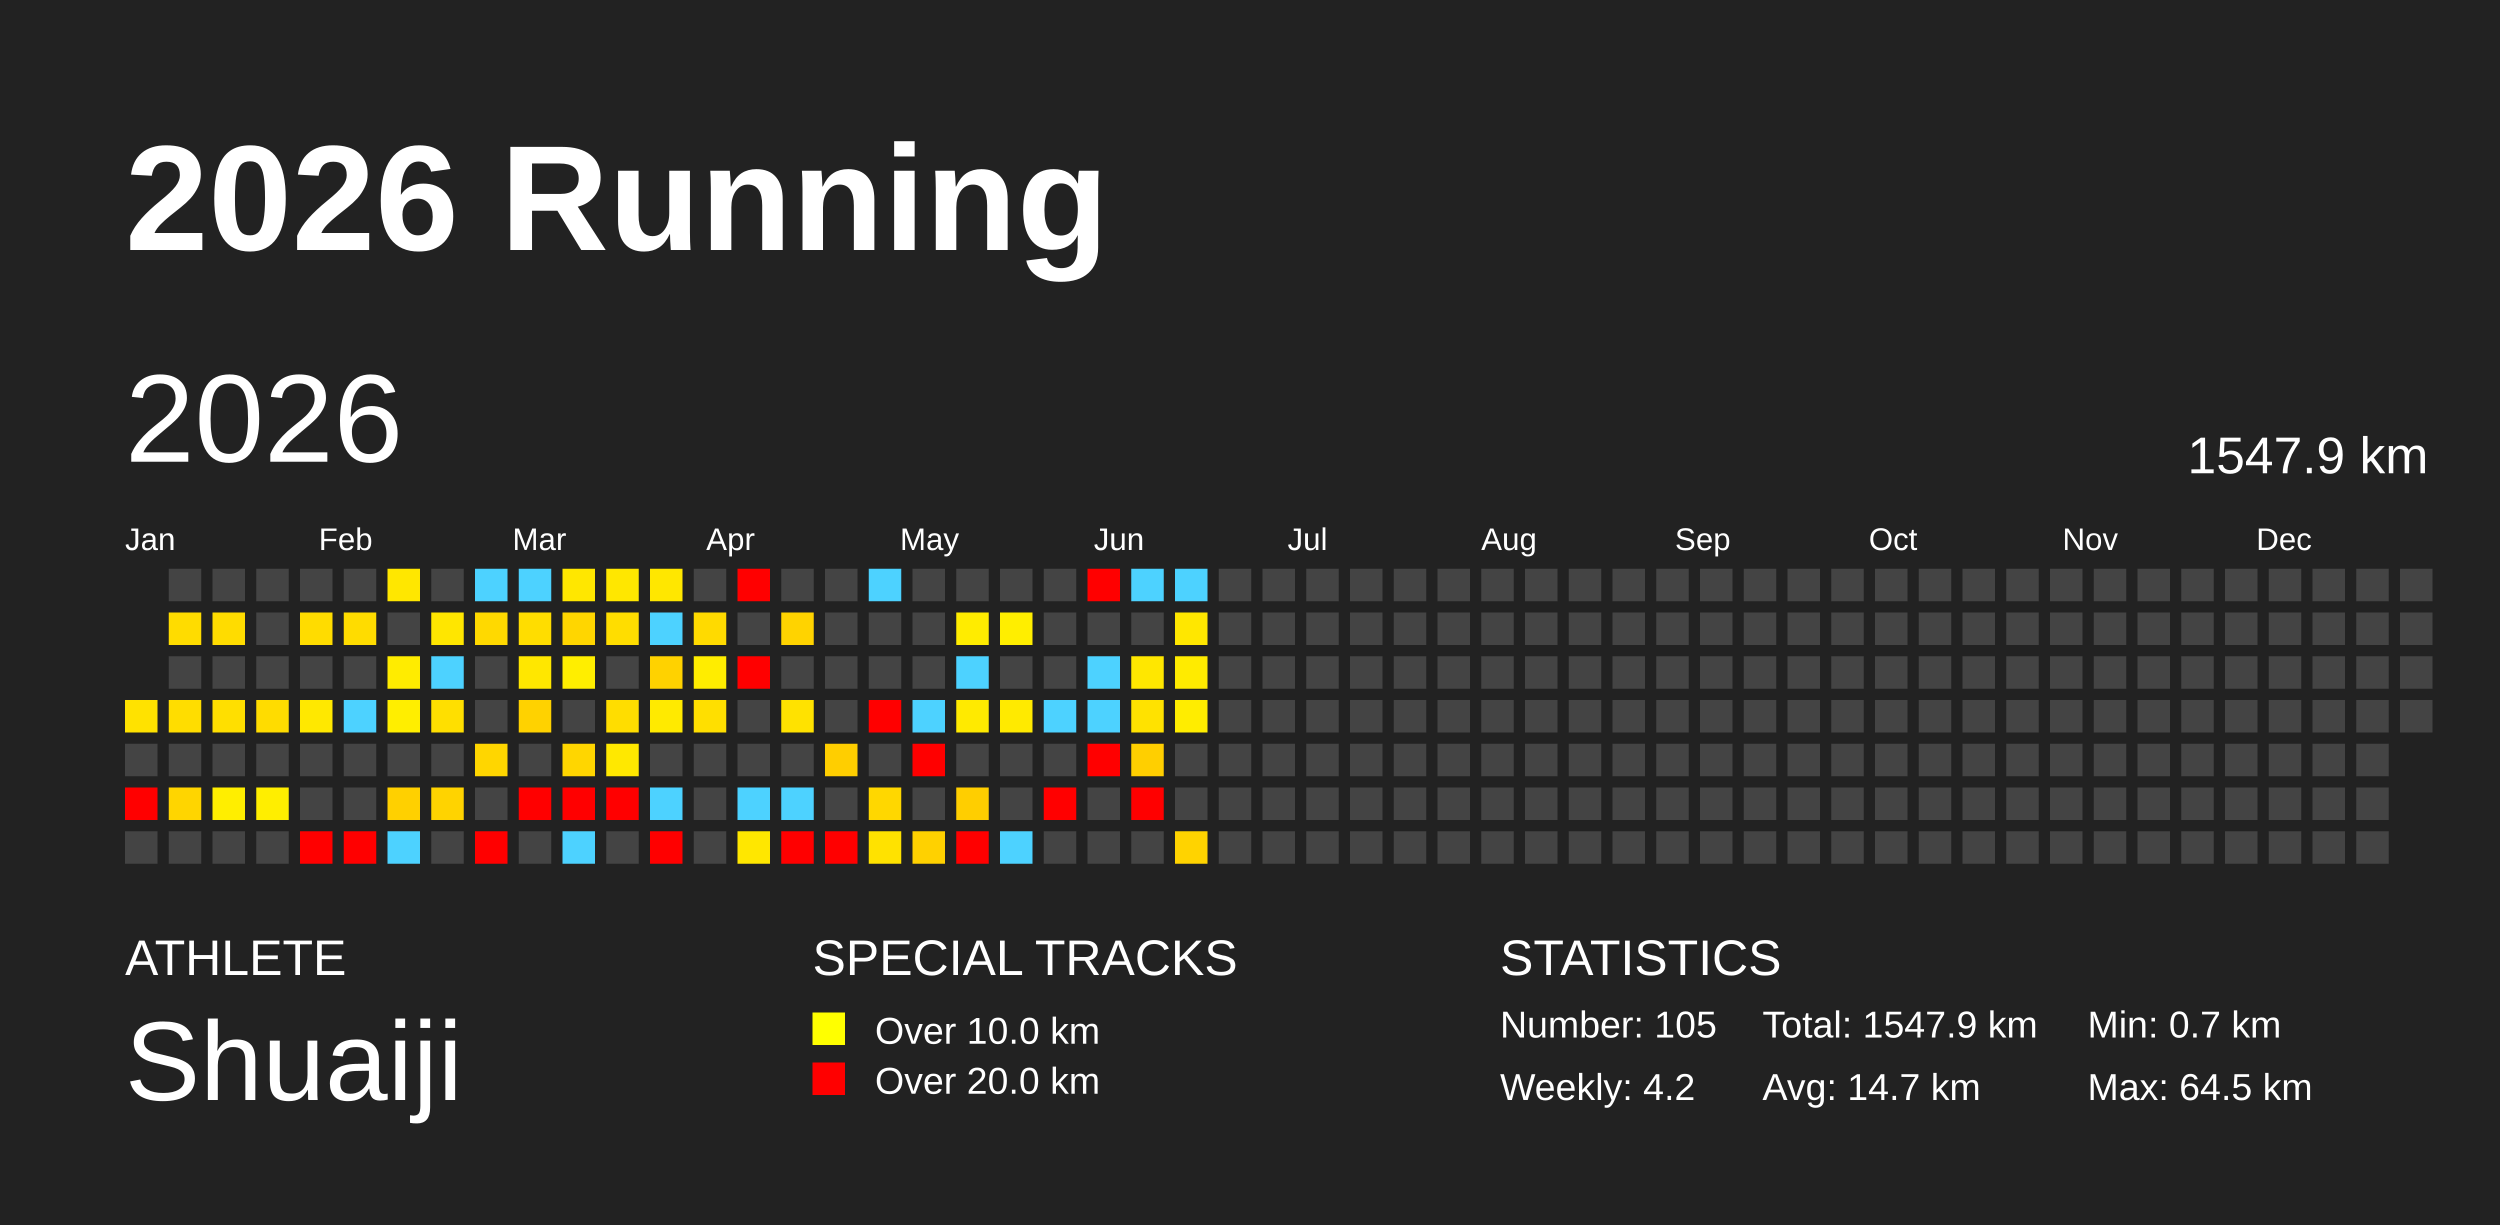
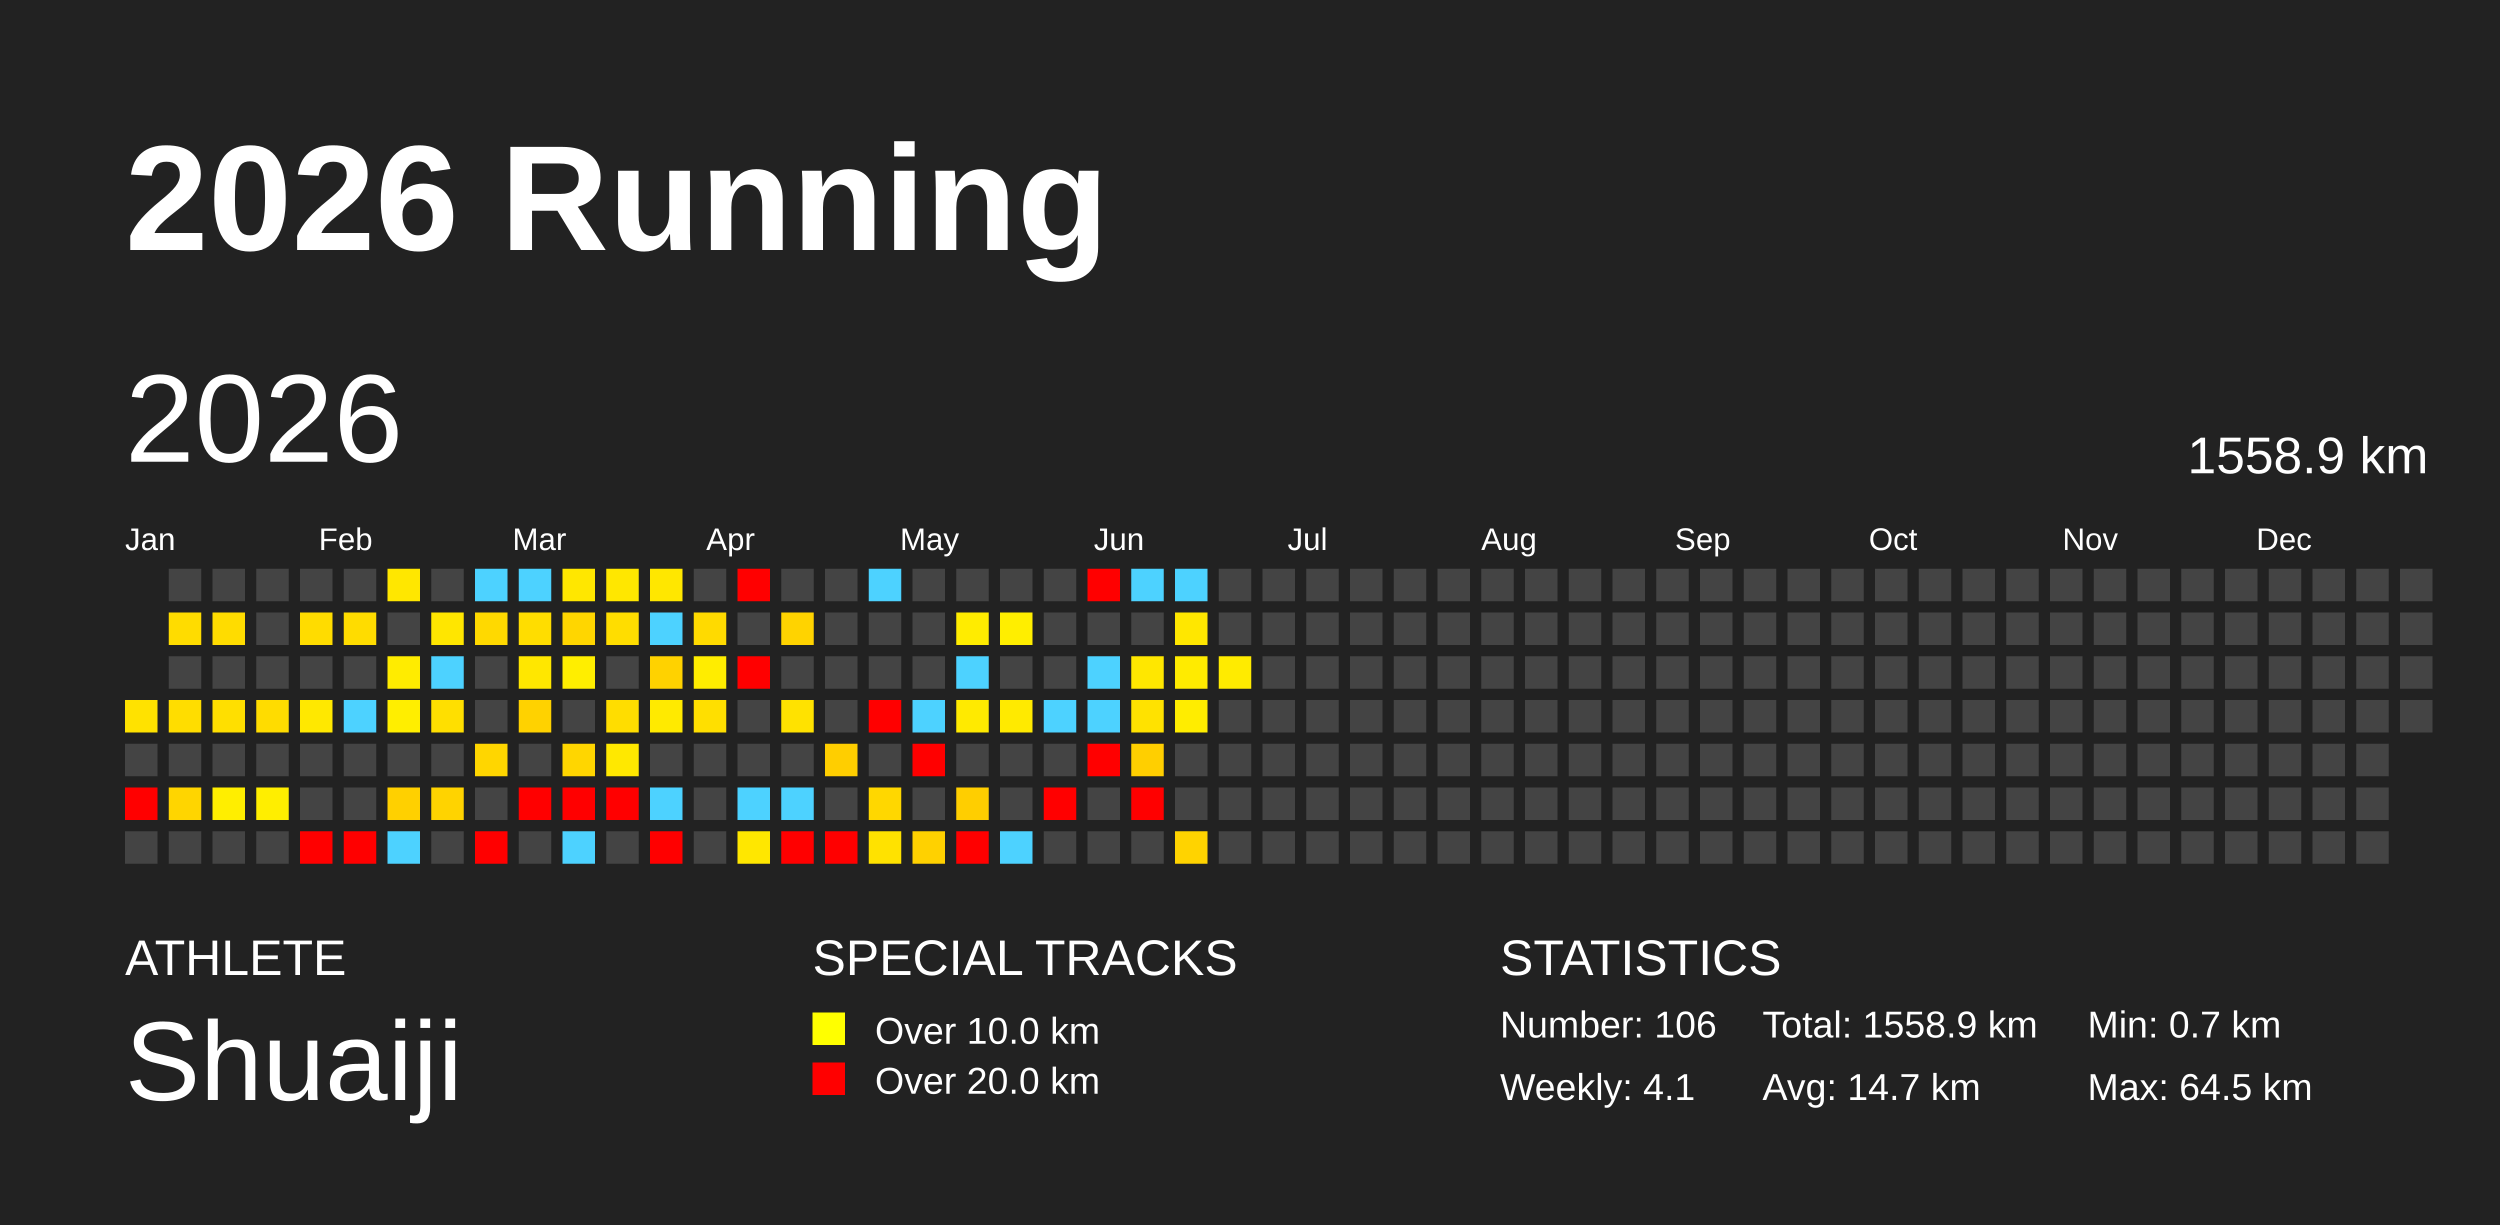
<svg xmlns="http://www.w3.org/2000/svg" baseProfile="full" height="98mm" version="1.1" viewBox="0,0,200,98" width="200mm">
  <defs />
  <rect fill="#222222" height="98" width="200" x="0" y="0" />
  <text fill="#FFFFFF" style="font-size:12px; font-family:Arial; font-weight:bold;" x="10" y="20">2026 Running</text>
  <text fill="#FFFFFF" style="font-size:4px; font-family:Arial" x="10" y="78">ATHLETE</text>
  <text fill="#FFFFFF" style="font-size:9px; font-family:Arial" x="10" y="88">Shuaiji</text>
  <text fill="#FFFFFF" style="font-size:4px; font-family:Arial" x="65" y="78">SPECIAL TRACKS</text>
  <rect fill="yellow" height="2.6" width="2.6" x="65" y="81" />
  <text fill="#FFFFFF" style="font-size:3px; font-family:Arial" x="70" y="83.5">Over 10.0 km</text>
  <rect fill="red" height="2.6" width="2.6" x="65" y="85" />
  <text fill="#FFFFFF" style="font-size:3px; font-family:Arial" x="70" y="87.5">Over 20.0 km</text>
  <text fill="#FFFFFF" style="font-size:4px; font-family:Arial" x="120" y="78">STATISTICS</text>
-   <text fill="#FFFFFF" style="font-size:3px; font-family:Arial" x="120" y="83">Number: 105</text>
-   <text fill="#FFFFFF" style="font-size:3px; font-family:Arial" x="120" y="88">Weekly: 4.2</text>
-   <text fill="#FFFFFF" style="font-size:3px; font-family:Arial" x="141" y="83">Total: 1547.9 km</text>
+   <text fill="#FFFFFF" style="font-size:3px; font-family:Arial" x="120" y="83">Number: 106</text>
+   <text fill="#FFFFFF" style="font-size:3px; font-family:Arial" x="120" y="88">Weekly: 4.1</text>
+   <text fill="#FFFFFF" style="font-size:3px; font-family:Arial" x="141" y="83">Total: 1558.9 km</text>
  <text fill="#FFFFFF" style="font-size:3px; font-family:Arial" x="141" y="88">Avg: 14.7 km</text>
  <text fill="#FFFFFF" style="font-size:3px; font-family:Arial" x="167" y="83">Min: 0.7 km</text>
  <text fill="#FFFFFF" style="font-size:3px; font-family:Arial" x="167" y="88">Max: 64.5 km</text>
  <text dominant-baseline="hanging" fill="#FFFFFF" style="font-size:10.0px; font-family:Arial;" x="10" y="30">2026</text>
-   <text dominant-baseline="hanging" fill="#FFFFFF" style="font-size:4.125px; font-family:Arial;" x="175" y="35">1547.9 km</text>
+   <text dominant-baseline="hanging" fill="#FFFFFF" style="font-size:4.125px; font-family:Arial;" x="175" y="35">1558.9 km</text>
  <text fill="#FFFFFF" style="font-size:2.5px; font-family:Arial" x="10.0" y="44">Jan</text>
  <text fill="#FFFFFF" style="font-size:2.5px; font-family:Arial" x="25.5" y="44">Feb</text>
  <text fill="#FFFFFF" style="font-size:2.5px; font-family:Arial" x="41.0" y="44">Mar</text>
  <text fill="#FFFFFF" style="font-size:2.5px; font-family:Arial" x="56.5" y="44">Apr</text>
  <text fill="#FFFFFF" style="font-size:2.5px; font-family:Arial" x="72.0" y="44">May</text>
  <text fill="#FFFFFF" style="font-size:2.5px; font-family:Arial" x="87.5" y="44">Jun</text>
  <text fill="#FFFFFF" style="font-size:2.5px; font-family:Arial" x="103.0" y="44">Jul</text>
  <text fill="#FFFFFF" style="font-size:2.5px; font-family:Arial" x="118.5" y="44">Aug</text>
  <text fill="#FFFFFF" style="font-size:2.5px; font-family:Arial" x="134.0" y="44">Sep</text>
  <text fill="#FFFFFF" style="font-size:2.5px; font-family:Arial" x="149.5" y="44">Oct</text>
  <text fill="#FFFFFF" style="font-size:2.5px; font-family:Arial" x="165.0" y="44">Nov</text>
  <text fill="#FFFFFF" style="font-size:2.5px; font-family:Arial" x="180.5" y="44">Dec</text>
  <rect fill="#ffe200" height="2.6" width="2.6" x="10.0" y="56.0" />
  <rect fill="#444444" height="2.6" width="2.6" x="10.0" y="59.5" />
  <rect fill="red" height="2.6" width="2.6" x="10.0" y="63.0" />
  <rect fill="#444444" height="2.6" width="2.6" x="10.0" y="66.5" />
  <rect fill="#444444" height="2.6" width="2.6" x="13.5" y="45.5" />
  <rect fill="#ffdc00" height="2.6" width="2.6" x="13.5" y="49.0" />
  <rect fill="#444444" height="2.6" width="2.6" x="13.5" y="52.5" />
  <rect fill="#ffdd00" height="2.6" width="2.6" x="13.5" y="56.0" />
  <rect fill="#444444" height="2.6" width="2.6" x="13.5" y="59.5" />
  <rect fill="#ffd500" height="2.6" width="2.6" x="13.5" y="63.0" />
  <rect fill="#444444" height="2.6" width="2.6" x="13.5" y="66.5" />
  <rect fill="#444444" height="2.6" width="2.6" x="17.0" y="45.5" />
  <rect fill="#ffdc00" height="2.6" width="2.6" x="17.0" y="49.0" />
  <rect fill="#444444" height="2.6" width="2.6" x="17.0" y="52.5" />
  <rect fill="#ffdf00" height="2.6" width="2.6" x="17.0" y="56.0" />
  <rect fill="#444444" height="2.6" width="2.6" x="17.0" y="59.5" />
  <rect fill="#ffee00" height="2.6" width="2.6" x="17.0" y="63.0" />
  <rect fill="#444444" height="2.6" width="2.6" x="17.0" y="66.5" />
  <rect fill="#444444" height="2.6" width="2.6" x="20.5" y="45.5" />
  <rect fill="#444444" height="2.6" width="2.6" x="20.5" y="49.0" />
  <rect fill="#444444" height="2.6" width="2.6" x="20.5" y="52.5" />
  <rect fill="#ffdc00" height="2.6" width="2.6" x="20.5" y="56.0" />
  <rect fill="#444444" height="2.6" width="2.6" x="20.5" y="59.5" />
  <rect fill="#ffee00" height="2.6" width="2.6" x="20.5" y="63.0" />
  <rect fill="#444444" height="2.6" width="2.6" x="20.5" y="66.5" />
  <rect fill="#444444" height="2.6" width="2.6" x="24.0" y="45.5" />
  <rect fill="#ffdc00" height="2.6" width="2.6" x="24.0" y="49.0" />
  <rect fill="#444444" height="2.6" width="2.6" x="24.0" y="52.5" />
  <rect fill="#ffe800" height="2.6" width="2.6" x="24.0" y="56.0" />
  <rect fill="#444444" height="2.6" width="2.6" x="24.0" y="59.5" />
  <rect fill="#444444" height="2.6" width="2.6" x="24.0" y="63.0" />
  <rect fill="red" height="2.6" width="2.6" x="24.0" y="66.5" />
  <rect fill="#444444" height="2.6" width="2.6" x="27.5" y="45.5" />
  <rect fill="#ffdc00" height="2.6" width="2.6" x="27.5" y="49.0" />
  <rect fill="#444444" height="2.6" width="2.6" x="27.5" y="52.5" />
  <rect fill="#4dd2ff" height="2.6" width="2.6" x="27.5" y="56.0" />
  <rect fill="#444444" height="2.6" width="2.6" x="27.5" y="59.5" />
  <rect fill="#444444" height="2.6" width="2.6" x="27.5" y="63.0" />
  <rect fill="red" height="2.6" width="2.6" x="27.5" y="66.5" />
  <rect fill="#ffe700" height="2.6" width="2.6" x="31.0" y="45.5" />
  <rect fill="#444444" height="2.6" width="2.6" x="31.0" y="49.0" />
  <rect fill="#ffec00" height="2.6" width="2.6" x="31.0" y="52.5" />
  <rect fill="#ffee00" height="2.6" width="2.6" x="31.0" y="56.0" />
  <rect fill="#444444" height="2.6" width="2.6" x="31.0" y="59.5" />
  <rect fill="#ffd000" height="2.6" width="2.6" x="31.0" y="63.0" />
  <rect fill="#4dd2ff" height="2.6" width="2.6" x="31.0" y="66.5" />
  <rect fill="#444444" height="2.6" width="2.6" x="34.5" y="45.5" />
  <rect fill="#ffe600" height="2.6" width="2.6" x="34.5" y="49.0" />
  <rect fill="#4dd2ff" height="2.6" width="2.6" x="34.5" y="52.5" />
  <rect fill="#ffdf00" height="2.6" width="2.6" x="34.5" y="56.0" />
  <rect fill="#444444" height="2.6" width="2.6" x="34.5" y="59.5" />
  <rect fill="#ffd300" height="2.6" width="2.6" x="34.5" y="63.0" />
  <rect fill="#444444" height="2.6" width="2.6" x="34.5" y="66.5" />
  <rect fill="#4dd2ff" height="2.6" width="2.6" x="38.0" y="45.5" />
  <rect fill="#ffd900" height="2.6" width="2.6" x="38.0" y="49.0" />
  <rect fill="#444444" height="2.6" width="2.6" x="38.0" y="52.5" />
  <rect fill="#444444" height="2.6" width="2.6" x="38.0" y="56.0" />
  <rect fill="#ffd600" height="2.6" width="2.6" x="38.0" y="59.5" />
  <rect fill="#444444" height="2.6" width="2.6" x="38.0" y="63.0" />
  <rect fill="red" height="2.6" width="2.6" x="38.0" y="66.5" />
  <rect fill="#4dd2ff" height="2.6" width="2.6" x="41.5" y="45.5" />
  <rect fill="#ffdd00" height="2.6" width="2.6" x="41.5" y="49.0" />
  <rect fill="#ffe700" height="2.6" width="2.6" x="41.5" y="52.5" />
  <rect fill="#ffd200" height="2.6" width="2.6" x="41.5" y="56.0" />
  <rect fill="#444444" height="2.6" width="2.6" x="41.5" y="59.5" />
  <rect fill="red" height="2.6" width="2.6" x="41.5" y="63.0" />
  <rect fill="#444444" height="2.6" width="2.6" x="41.5" y="66.5" />
  <rect fill="#ffe700" height="2.6" width="2.6" x="45.0" y="45.5" />
  <rect fill="#ffd600" height="2.6" width="2.6" x="45.0" y="49.0" />
  <rect fill="#ffee00" height="2.6" width="2.6" x="45.0" y="52.5" />
  <rect fill="#444444" height="2.6" width="2.6" x="45.0" y="56.0" />
  <rect fill="#ffd600" height="2.6" width="2.6" x="45.0" y="59.5" />
  <rect fill="red" height="2.6" width="2.6" x="45.0" y="63.0" />
  <rect fill="#4dd2ff" height="2.6" width="2.6" x="45.0" y="66.5" />
  <rect fill="#ffe700" height="2.6" width="2.6" x="48.5" y="45.5" />
  <rect fill="#ffdd00" height="2.6" width="2.6" x="48.5" y="49.0" />
  <rect fill="#444444" height="2.6" width="2.6" x="48.5" y="52.5" />
  <rect fill="#ffdd00" height="2.6" width="2.6" x="48.5" y="56.0" />
  <rect fill="#ffe800" height="2.6" width="2.6" x="48.5" y="59.5" />
  <rect fill="red" height="2.6" width="2.6" x="48.5" y="63.0" />
  <rect fill="#444444" height="2.6" width="2.6" x="48.5" y="66.5" />
  <rect fill="#ffe700" height="2.6" width="2.6" x="52.0" y="45.5" />
  <rect fill="#4dd2ff" height="2.6" width="2.6" x="52.0" y="49.0" />
  <rect fill="#ffd200" height="2.6" width="2.6" x="52.0" y="52.5" />
  <rect fill="#ffea00" height="2.6" width="2.6" x="52.0" y="56.0" />
  <rect fill="#444444" height="2.6" width="2.6" x="52.0" y="59.5" />
  <rect fill="#4dd2ff" height="2.6" width="2.6" x="52.0" y="63.0" />
  <rect fill="red" height="2.6" width="2.6" x="52.0" y="66.5" />
  <rect fill="#444444" height="2.6" width="2.6" x="55.5" y="45.5" />
  <rect fill="#ffda00" height="2.6" width="2.6" x="55.5" y="49.0" />
  <rect fill="#ffed00" height="2.6" width="2.6" x="55.5" y="52.5" />
  <rect fill="#ffdf00" height="2.6" width="2.6" x="55.5" y="56.0" />
  <rect fill="#444444" height="2.6" width="2.6" x="55.5" y="59.5" />
  <rect fill="#444444" height="2.6" width="2.6" x="55.5" y="63.0" />
  <rect fill="#444444" height="2.6" width="2.6" x="55.5" y="66.5" />
  <rect fill="red" height="2.6" width="2.6" x="59.0" y="45.5" />
  <rect fill="#444444" height="2.6" width="2.6" x="59.0" y="49.0" />
  <rect fill="red" height="2.6" width="2.6" x="59.0" y="52.5" />
  <rect fill="#444444" height="2.6" width="2.6" x="59.0" y="56.0" />
  <rect fill="#444444" height="2.6" width="2.6" x="59.0" y="59.5" />
  <rect fill="#4dd2ff" height="2.6" width="2.6" x="59.0" y="63.0" />
  <rect fill="#ffe700" height="2.6" width="2.6" x="59.0" y="66.5" />
  <rect fill="#444444" height="2.6" width="2.6" x="62.5" y="45.5" />
  <rect fill="#ffd300" height="2.6" width="2.6" x="62.5" y="49.0" />
  <rect fill="#444444" height="2.6" width="2.6" x="62.5" y="52.5" />
  <rect fill="#ffe200" height="2.6" width="2.6" x="62.5" y="56.0" />
  <rect fill="#444444" height="2.6" width="2.6" x="62.5" y="59.5" />
  <rect fill="#4dd2ff" height="2.6" width="2.6" x="62.5" y="63.0" />
  <rect fill="red" height="2.6" width="2.6" x="62.5" y="66.5" />
  <rect fill="#444444" height="2.6" width="2.6" x="66.0" y="45.5" />
  <rect fill="#444444" height="2.6" width="2.6" x="66.0" y="49.0" />
  <rect fill="#444444" height="2.6" width="2.6" x="66.0" y="52.5" />
  <rect fill="#444444" height="2.6" width="2.6" x="66.0" y="56.0" />
  <rect fill="#ffce00" height="2.6" width="2.6" x="66.0" y="59.5" />
  <rect fill="#444444" height="2.6" width="2.6" x="66.0" y="63.0" />
  <rect fill="red" height="2.6" width="2.6" x="66.0" y="66.5" />
  <rect fill="#4dd2ff" height="2.6" width="2.6" x="69.5" y="45.5" />
  <rect fill="#444444" height="2.6" width="2.6" x="69.5" y="49.0" />
  <rect fill="#444444" height="2.6" width="2.6" x="69.5" y="52.5" />
  <rect fill="red" height="2.6" width="2.6" x="69.5" y="56.0" />
  <rect fill="#444444" height="2.6" width="2.6" x="69.5" y="59.5" />
  <rect fill="#ffd700" height="2.6" width="2.6" x="69.5" y="63.0" />
  <rect fill="#ffe200" height="2.6" width="2.6" x="69.5" y="66.5" />
  <rect fill="#444444" height="2.6" width="2.6" x="73.0" y="45.5" />
  <rect fill="#444444" height="2.6" width="2.6" x="73.0" y="49.0" />
  <rect fill="#444444" height="2.6" width="2.6" x="73.0" y="52.5" />
  <rect fill="#4dd2ff" height="2.6" width="2.6" x="73.0" y="56.0" />
  <rect fill="red" height="2.6" width="2.6" x="73.0" y="59.5" />
  <rect fill="#444444" height="2.6" width="2.6" x="73.0" y="63.0" />
  <rect fill="#ffd100" height="2.6" width="2.6" x="73.0" y="66.5" />
  <rect fill="#444444" height="2.6" width="2.6" x="76.5" y="45.5" />
  <rect fill="#ffec00" height="2.6" width="2.6" x="76.5" y="49.0" />
  <rect fill="#4dd2ff" height="2.6" width="2.6" x="76.5" y="52.5" />
  <rect fill="#ffea00" height="2.6" width="2.6" x="76.5" y="56.0" />
  <rect fill="#444444" height="2.6" width="2.6" x="76.5" y="59.5" />
  <rect fill="#ffce00" height="2.6" width="2.6" x="76.5" y="63.0" />
  <rect fill="red" height="2.6" width="2.6" x="76.5" y="66.5" />
  <rect fill="#444444" height="2.6" width="2.6" x="80.0" y="45.5" />
  <rect fill="#ffee00" height="2.6" width="2.6" x="80.0" y="49.0" />
  <rect fill="#444444" height="2.6" width="2.6" x="80.0" y="52.5" />
  <rect fill="#ffea00" height="2.6" width="2.6" x="80.0" y="56.0" />
  <rect fill="#444444" height="2.6" width="2.6" x="80.0" y="59.5" />
  <rect fill="#444444" height="2.6" width="2.6" x="80.0" y="63.0" />
  <rect fill="#4dd2ff" height="2.6" width="2.6" x="80.0" y="66.5" />
  <rect fill="#444444" height="2.6" width="2.6" x="83.5" y="45.5" />
  <rect fill="#444444" height="2.6" width="2.6" x="83.5" y="49.0" />
  <rect fill="#444444" height="2.6" width="2.6" x="83.5" y="52.5" />
  <rect fill="#4dd2ff" height="2.6" width="2.6" x="83.5" y="56.0" />
  <rect fill="#444444" height="2.6" width="2.6" x="83.5" y="59.5" />
  <rect fill="red" height="2.6" width="2.6" x="83.5" y="63.0" />
  <rect fill="#444444" height="2.6" width="2.6" x="83.5" y="66.5" />
  <rect fill="red" height="2.6" width="2.6" x="87.0" y="45.5" />
  <rect fill="#444444" height="2.6" width="2.6" x="87.0" y="49.0" />
  <rect fill="#4dd2ff" height="2.6" width="2.6" x="87.0" y="52.5" />
  <rect fill="#4dd2ff" height="2.6" width="2.6" x="87.0" y="56.0" />
  <rect fill="red" height="2.6" width="2.6" x="87.0" y="59.5" />
  <rect fill="#444444" height="2.6" width="2.6" x="87.0" y="63.0" />
  <rect fill="#444444" height="2.6" width="2.6" x="87.0" y="66.5" />
  <rect fill="#4dd2ff" height="2.6" width="2.6" x="90.5" y="45.5" />
  <rect fill="#444444" height="2.6" width="2.6" x="90.5" y="49.0" />
  <rect fill="#ffe700" height="2.6" width="2.6" x="90.5" y="52.5" />
  <rect fill="#ffe200" height="2.6" width="2.6" x="90.5" y="56.0" />
  <rect fill="#ffcf00" height="2.6" width="2.6" x="90.5" y="59.5" />
  <rect fill="red" height="2.6" width="2.6" x="90.5" y="63.0" />
  <rect fill="#444444" height="2.6" width="2.6" x="90.5" y="66.5" />
  <rect fill="#4dd2ff" height="2.6" width="2.6" x="94.0" y="45.5" />
  <rect fill="#ffe700" height="2.6" width="2.6" x="94.0" y="49.0" />
  <rect fill="#ffeb00" height="2.6" width="2.6" x="94.0" y="52.5" />
  <rect fill="#ffed00" height="2.6" width="2.6" x="94.0" y="56.0" />
  <rect fill="#444444" height="2.6" width="2.6" x="94.0" y="59.5" />
  <rect fill="#444444" height="2.6" width="2.6" x="94.0" y="63.0" />
  <rect fill="#ffd300" height="2.6" width="2.6" x="94.0" y="66.5" />
  <rect fill="#444444" height="2.6" width="2.6" x="97.5" y="45.5" />
  <rect fill="#444444" height="2.6" width="2.6" x="97.5" y="49.0" />
-   <rect fill="#444444" height="2.6" width="2.6" x="97.5" y="52.5" />
+   <rect fill="#ffeb00" height="2.6" width="2.6" x="97.5" y="52.5" />
  <rect fill="#444444" height="2.6" width="2.6" x="97.5" y="56.0" />
  <rect fill="#444444" height="2.6" width="2.6" x="97.5" y="59.5" />
  <rect fill="#444444" height="2.6" width="2.6" x="97.5" y="63.0" />
  <rect fill="#444444" height="2.6" width="2.6" x="97.5" y="66.5" />
  <rect fill="#444444" height="2.6" width="2.6" x="101.0" y="45.5" />
  <rect fill="#444444" height="2.6" width="2.6" x="101.0" y="49.0" />
  <rect fill="#444444" height="2.6" width="2.6" x="101.0" y="52.5" />
  <rect fill="#444444" height="2.6" width="2.6" x="101.0" y="56.0" />
  <rect fill="#444444" height="2.6" width="2.6" x="101.0" y="59.5" />
  <rect fill="#444444" height="2.6" width="2.6" x="101.0" y="63.0" />
  <rect fill="#444444" height="2.6" width="2.6" x="101.0" y="66.5" />
  <rect fill="#444444" height="2.6" width="2.6" x="104.5" y="45.5" />
  <rect fill="#444444" height="2.6" width="2.6" x="104.5" y="49.0" />
  <rect fill="#444444" height="2.6" width="2.6" x="104.5" y="52.5" />
  <rect fill="#444444" height="2.6" width="2.6" x="104.5" y="56.0" />
  <rect fill="#444444" height="2.6" width="2.6" x="104.5" y="59.5" />
  <rect fill="#444444" height="2.6" width="2.6" x="104.5" y="63.0" />
  <rect fill="#444444" height="2.6" width="2.6" x="104.5" y="66.5" />
  <rect fill="#444444" height="2.6" width="2.6" x="108.0" y="45.5" />
  <rect fill="#444444" height="2.6" width="2.6" x="108.0" y="49.0" />
  <rect fill="#444444" height="2.6" width="2.6" x="108.0" y="52.5" />
  <rect fill="#444444" height="2.6" width="2.6" x="108.0" y="56.0" />
  <rect fill="#444444" height="2.6" width="2.6" x="108.0" y="59.5" />
  <rect fill="#444444" height="2.6" width="2.6" x="108.0" y="63.0" />
  <rect fill="#444444" height="2.6" width="2.6" x="108.0" y="66.5" />
  <rect fill="#444444" height="2.6" width="2.6" x="111.5" y="45.5" />
  <rect fill="#444444" height="2.6" width="2.6" x="111.5" y="49.0" />
  <rect fill="#444444" height="2.6" width="2.6" x="111.5" y="52.5" />
  <rect fill="#444444" height="2.6" width="2.6" x="111.5" y="56.0" />
  <rect fill="#444444" height="2.6" width="2.6" x="111.5" y="59.5" />
  <rect fill="#444444" height="2.6" width="2.6" x="111.5" y="63.0" />
  <rect fill="#444444" height="2.6" width="2.6" x="111.5" y="66.5" />
  <rect fill="#444444" height="2.6" width="2.6" x="115.0" y="45.5" />
  <rect fill="#444444" height="2.6" width="2.6" x="115.0" y="49.0" />
  <rect fill="#444444" height="2.6" width="2.6" x="115.0" y="52.5" />
  <rect fill="#444444" height="2.6" width="2.6" x="115.0" y="56.0" />
  <rect fill="#444444" height="2.6" width="2.6" x="115.0" y="59.5" />
  <rect fill="#444444" height="2.6" width="2.6" x="115.0" y="63.0" />
  <rect fill="#444444" height="2.6" width="2.6" x="115.0" y="66.5" />
  <rect fill="#444444" height="2.6" width="2.6" x="118.5" y="45.5" />
  <rect fill="#444444" height="2.6" width="2.6" x="118.5" y="49.0" />
  <rect fill="#444444" height="2.6" width="2.6" x="118.5" y="52.5" />
  <rect fill="#444444" height="2.6" width="2.6" x="118.5" y="56.0" />
  <rect fill="#444444" height="2.6" width="2.6" x="118.5" y="59.5" />
  <rect fill="#444444" height="2.6" width="2.6" x="118.5" y="63.0" />
  <rect fill="#444444" height="2.6" width="2.6" x="118.5" y="66.5" />
  <rect fill="#444444" height="2.6" width="2.6" x="122.0" y="45.5" />
  <rect fill="#444444" height="2.6" width="2.6" x="122.0" y="49.0" />
  <rect fill="#444444" height="2.6" width="2.6" x="122.0" y="52.5" />
  <rect fill="#444444" height="2.6" width="2.6" x="122.0" y="56.0" />
  <rect fill="#444444" height="2.6" width="2.6" x="122.0" y="59.5" />
  <rect fill="#444444" height="2.6" width="2.6" x="122.0" y="63.0" />
  <rect fill="#444444" height="2.6" width="2.6" x="122.0" y="66.5" />
  <rect fill="#444444" height="2.6" width="2.6" x="125.5" y="45.5" />
  <rect fill="#444444" height="2.6" width="2.6" x="125.5" y="49.0" />
  <rect fill="#444444" height="2.6" width="2.6" x="125.5" y="52.5" />
  <rect fill="#444444" height="2.6" width="2.6" x="125.5" y="56.0" />
  <rect fill="#444444" height="2.6" width="2.6" x="125.5" y="59.5" />
  <rect fill="#444444" height="2.6" width="2.6" x="125.5" y="63.0" />
  <rect fill="#444444" height="2.6" width="2.6" x="125.5" y="66.5" />
  <rect fill="#444444" height="2.6" width="2.6" x="129.0" y="45.5" />
  <rect fill="#444444" height="2.6" width="2.6" x="129.0" y="49.0" />
  <rect fill="#444444" height="2.6" width="2.6" x="129.0" y="52.5" />
  <rect fill="#444444" height="2.6" width="2.6" x="129.0" y="56.0" />
  <rect fill="#444444" height="2.6" width="2.6" x="129.0" y="59.5" />
  <rect fill="#444444" height="2.6" width="2.6" x="129.0" y="63.0" />
  <rect fill="#444444" height="2.6" width="2.6" x="129.0" y="66.5" />
  <rect fill="#444444" height="2.6" width="2.6" x="132.5" y="45.5" />
  <rect fill="#444444" height="2.6" width="2.6" x="132.5" y="49.0" />
  <rect fill="#444444" height="2.6" width="2.6" x="132.5" y="52.5" />
  <rect fill="#444444" height="2.6" width="2.6" x="132.5" y="56.0" />
  <rect fill="#444444" height="2.6" width="2.6" x="132.5" y="59.5" />
  <rect fill="#444444" height="2.6" width="2.6" x="132.5" y="63.0" />
  <rect fill="#444444" height="2.6" width="2.6" x="132.5" y="66.5" />
  <rect fill="#444444" height="2.6" width="2.6" x="136.0" y="45.5" />
  <rect fill="#444444" height="2.6" width="2.6" x="136.0" y="49.0" />
  <rect fill="#444444" height="2.6" width="2.6" x="136.0" y="52.5" />
  <rect fill="#444444" height="2.6" width="2.6" x="136.0" y="56.0" />
  <rect fill="#444444" height="2.6" width="2.6" x="136.0" y="59.5" />
  <rect fill="#444444" height="2.6" width="2.6" x="136.0" y="63.0" />
  <rect fill="#444444" height="2.6" width="2.6" x="136.0" y="66.5" />
  <rect fill="#444444" height="2.6" width="2.6" x="139.5" y="45.5" />
  <rect fill="#444444" height="2.6" width="2.6" x="139.5" y="49.0" />
  <rect fill="#444444" height="2.6" width="2.6" x="139.5" y="52.5" />
  <rect fill="#444444" height="2.6" width="2.6" x="139.5" y="56.0" />
  <rect fill="#444444" height="2.6" width="2.6" x="139.5" y="59.5" />
  <rect fill="#444444" height="2.6" width="2.6" x="139.5" y="63.0" />
  <rect fill="#444444" height="2.6" width="2.6" x="139.5" y="66.5" />
  <rect fill="#444444" height="2.6" width="2.6" x="143.0" y="45.5" />
  <rect fill="#444444" height="2.6" width="2.6" x="143.0" y="49.0" />
  <rect fill="#444444" height="2.6" width="2.6" x="143.0" y="52.5" />
  <rect fill="#444444" height="2.6" width="2.6" x="143.0" y="56.0" />
  <rect fill="#444444" height="2.6" width="2.6" x="143.0" y="59.5" />
  <rect fill="#444444" height="2.6" width="2.6" x="143.0" y="63.0" />
  <rect fill="#444444" height="2.6" width="2.6" x="143.0" y="66.5" />
  <rect fill="#444444" height="2.6" width="2.6" x="146.5" y="45.5" />
  <rect fill="#444444" height="2.6" width="2.6" x="146.5" y="49.0" />
  <rect fill="#444444" height="2.6" width="2.6" x="146.5" y="52.5" />
  <rect fill="#444444" height="2.6" width="2.6" x="146.5" y="56.0" />
  <rect fill="#444444" height="2.6" width="2.6" x="146.5" y="59.5" />
  <rect fill="#444444" height="2.6" width="2.6" x="146.5" y="63.0" />
  <rect fill="#444444" height="2.6" width="2.6" x="146.5" y="66.5" />
  <rect fill="#444444" height="2.6" width="2.6" x="150.0" y="45.5" />
  <rect fill="#444444" height="2.6" width="2.6" x="150.0" y="49.0" />
  <rect fill="#444444" height="2.6" width="2.6" x="150.0" y="52.5" />
  <rect fill="#444444" height="2.6" width="2.6" x="150.0" y="56.0" />
  <rect fill="#444444" height="2.6" width="2.6" x="150.0" y="59.5" />
  <rect fill="#444444" height="2.6" width="2.6" x="150.0" y="63.0" />
  <rect fill="#444444" height="2.6" width="2.6" x="150.0" y="66.5" />
  <rect fill="#444444" height="2.6" width="2.6" x="153.5" y="45.5" />
  <rect fill="#444444" height="2.6" width="2.6" x="153.5" y="49.0" />
  <rect fill="#444444" height="2.6" width="2.6" x="153.5" y="52.5" />
  <rect fill="#444444" height="2.6" width="2.6" x="153.5" y="56.0" />
  <rect fill="#444444" height="2.6" width="2.6" x="153.5" y="59.5" />
  <rect fill="#444444" height="2.6" width="2.6" x="153.5" y="63.0" />
  <rect fill="#444444" height="2.6" width="2.6" x="153.5" y="66.5" />
  <rect fill="#444444" height="2.6" width="2.6" x="157.0" y="45.5" />
  <rect fill="#444444" height="2.6" width="2.6" x="157.0" y="49.0" />
  <rect fill="#444444" height="2.6" width="2.6" x="157.0" y="52.5" />
  <rect fill="#444444" height="2.6" width="2.6" x="157.0" y="56.0" />
  <rect fill="#444444" height="2.6" width="2.6" x="157.0" y="59.5" />
  <rect fill="#444444" height="2.6" width="2.6" x="157.0" y="63.0" />
  <rect fill="#444444" height="2.6" width="2.6" x="157.0" y="66.5" />
  <rect fill="#444444" height="2.6" width="2.6" x="160.5" y="45.5" />
  <rect fill="#444444" height="2.6" width="2.6" x="160.5" y="49.0" />
  <rect fill="#444444" height="2.6" width="2.6" x="160.5" y="52.5" />
  <rect fill="#444444" height="2.6" width="2.6" x="160.5" y="56.0" />
  <rect fill="#444444" height="2.6" width="2.6" x="160.5" y="59.5" />
  <rect fill="#444444" height="2.6" width="2.6" x="160.5" y="63.0" />
  <rect fill="#444444" height="2.6" width="2.6" x="160.5" y="66.5" />
  <rect fill="#444444" height="2.6" width="2.6" x="164.0" y="45.5" />
  <rect fill="#444444" height="2.6" width="2.6" x="164.0" y="49.0" />
  <rect fill="#444444" height="2.6" width="2.6" x="164.0" y="52.5" />
  <rect fill="#444444" height="2.6" width="2.6" x="164.0" y="56.0" />
  <rect fill="#444444" height="2.6" width="2.6" x="164.0" y="59.5" />
  <rect fill="#444444" height="2.6" width="2.6" x="164.0" y="63.0" />
  <rect fill="#444444" height="2.6" width="2.6" x="164.0" y="66.5" />
  <rect fill="#444444" height="2.6" width="2.6" x="167.5" y="45.5" />
  <rect fill="#444444" height="2.6" width="2.6" x="167.5" y="49.0" />
  <rect fill="#444444" height="2.6" width="2.6" x="167.5" y="52.5" />
  <rect fill="#444444" height="2.6" width="2.6" x="167.5" y="56.0" />
  <rect fill="#444444" height="2.6" width="2.6" x="167.5" y="59.5" />
  <rect fill="#444444" height="2.6" width="2.6" x="167.5" y="63.0" />
  <rect fill="#444444" height="2.6" width="2.6" x="167.5" y="66.5" />
  <rect fill="#444444" height="2.6" width="2.6" x="171.0" y="45.5" />
  <rect fill="#444444" height="2.6" width="2.6" x="171.0" y="49.0" />
  <rect fill="#444444" height="2.6" width="2.6" x="171.0" y="52.5" />
  <rect fill="#444444" height="2.6" width="2.6" x="171.0" y="56.0" />
  <rect fill="#444444" height="2.6" width="2.6" x="171.0" y="59.5" />
  <rect fill="#444444" height="2.6" width="2.6" x="171.0" y="63.0" />
  <rect fill="#444444" height="2.6" width="2.6" x="171.0" y="66.5" />
  <rect fill="#444444" height="2.6" width="2.6" x="174.5" y="45.5" />
  <rect fill="#444444" height="2.6" width="2.6" x="174.5" y="49.0" />
  <rect fill="#444444" height="2.6" width="2.6" x="174.5" y="52.5" />
  <rect fill="#444444" height="2.6" width="2.6" x="174.5" y="56.0" />
  <rect fill="#444444" height="2.6" width="2.6" x="174.5" y="59.5" />
  <rect fill="#444444" height="2.6" width="2.6" x="174.5" y="63.0" />
  <rect fill="#444444" height="2.6" width="2.6" x="174.5" y="66.5" />
  <rect fill="#444444" height="2.6" width="2.6" x="178.0" y="45.5" />
  <rect fill="#444444" height="2.6" width="2.6" x="178.0" y="49.0" />
  <rect fill="#444444" height="2.6" width="2.6" x="178.0" y="52.5" />
  <rect fill="#444444" height="2.6" width="2.6" x="178.0" y="56.0" />
  <rect fill="#444444" height="2.6" width="2.6" x="178.0" y="59.5" />
  <rect fill="#444444" height="2.6" width="2.6" x="178.0" y="63.0" />
  <rect fill="#444444" height="2.6" width="2.6" x="178.0" y="66.5" />
  <rect fill="#444444" height="2.6" width="2.6" x="181.5" y="45.5" />
  <rect fill="#444444" height="2.6" width="2.6" x="181.5" y="49.0" />
  <rect fill="#444444" height="2.6" width="2.6" x="181.5" y="52.5" />
  <rect fill="#444444" height="2.6" width="2.6" x="181.5" y="56.0" />
  <rect fill="#444444" height="2.6" width="2.6" x="181.5" y="59.5" />
  <rect fill="#444444" height="2.6" width="2.6" x="181.5" y="63.0" />
  <rect fill="#444444" height="2.6" width="2.6" x="181.5" y="66.5" />
  <rect fill="#444444" height="2.6" width="2.6" x="185.0" y="45.5" />
  <rect fill="#444444" height="2.6" width="2.6" x="185.0" y="49.0" />
  <rect fill="#444444" height="2.6" width="2.6" x="185.0" y="52.5" />
  <rect fill="#444444" height="2.6" width="2.6" x="185.0" y="56.0" />
  <rect fill="#444444" height="2.6" width="2.6" x="185.0" y="59.5" />
  <rect fill="#444444" height="2.6" width="2.6" x="185.0" y="63.0" />
  <rect fill="#444444" height="2.6" width="2.6" x="185.0" y="66.5" />
  <rect fill="#444444" height="2.6" width="2.6" x="188.5" y="45.5" />
  <rect fill="#444444" height="2.6" width="2.6" x="188.5" y="49.0" />
  <rect fill="#444444" height="2.6" width="2.6" x="188.5" y="52.5" />
  <rect fill="#444444" height="2.6" width="2.6" x="188.5" y="56.0" />
  <rect fill="#444444" height="2.6" width="2.6" x="188.5" y="59.5" />
  <rect fill="#444444" height="2.6" width="2.6" x="188.5" y="63.0" />
  <rect fill="#444444" height="2.6" width="2.6" x="188.5" y="66.5" />
  <rect fill="#444444" height="2.6" width="2.6" x="192.0" y="45.5" />
  <rect fill="#444444" height="2.6" width="2.6" x="192.0" y="49.0" />
  <rect fill="#444444" height="2.6" width="2.6" x="192.0" y="52.5" />
  <rect fill="#444444" height="2.6" width="2.6" x="192.0" y="56.0" />
</svg>
